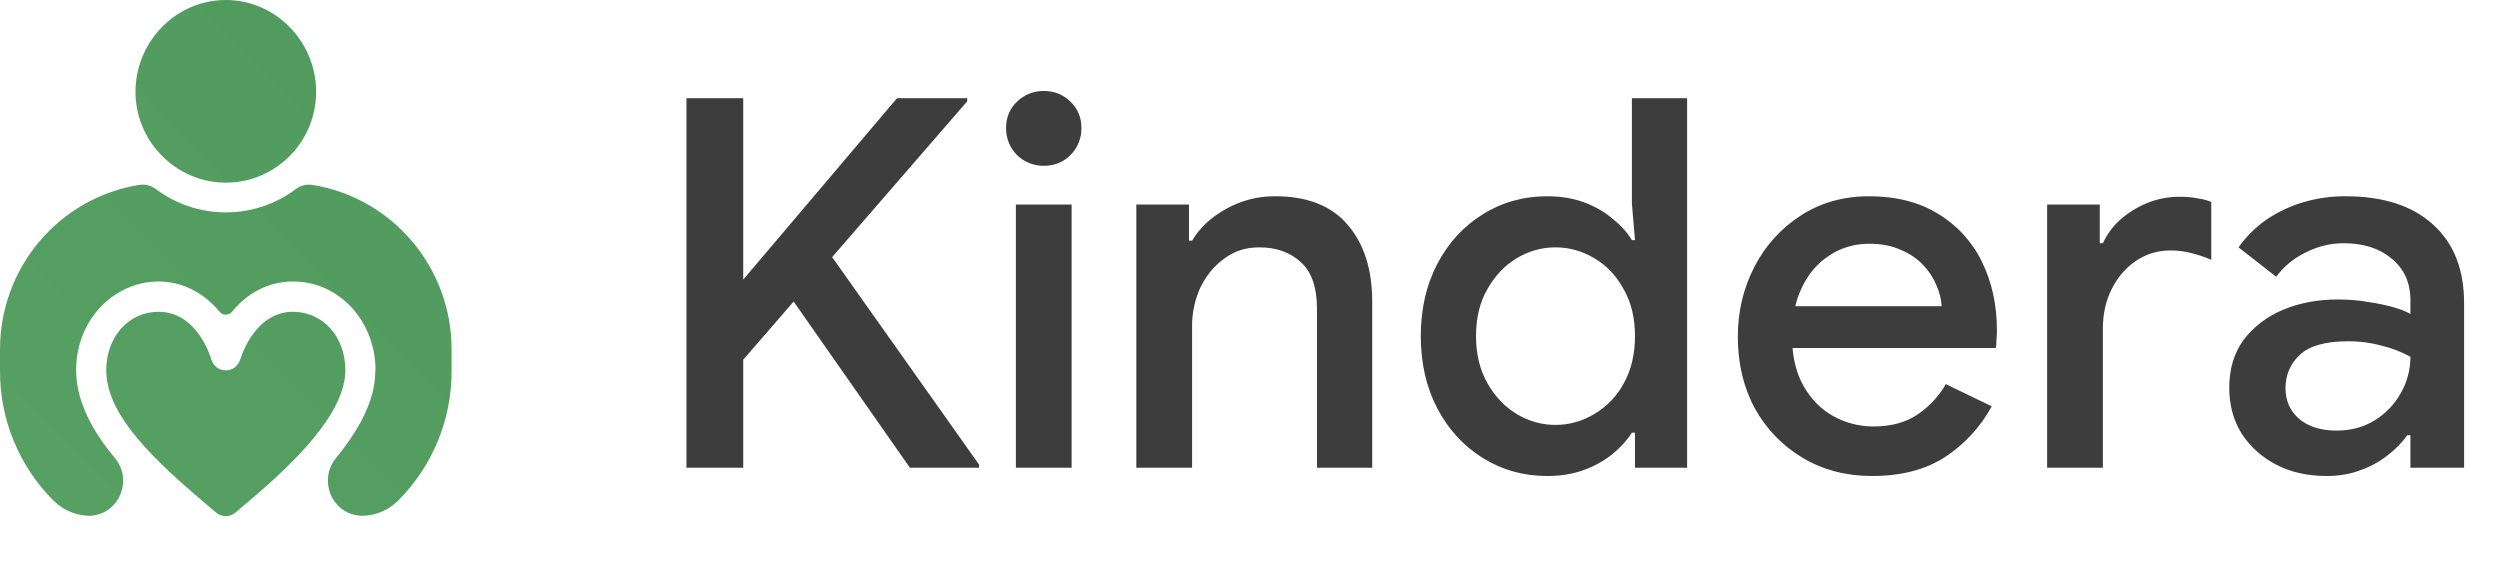
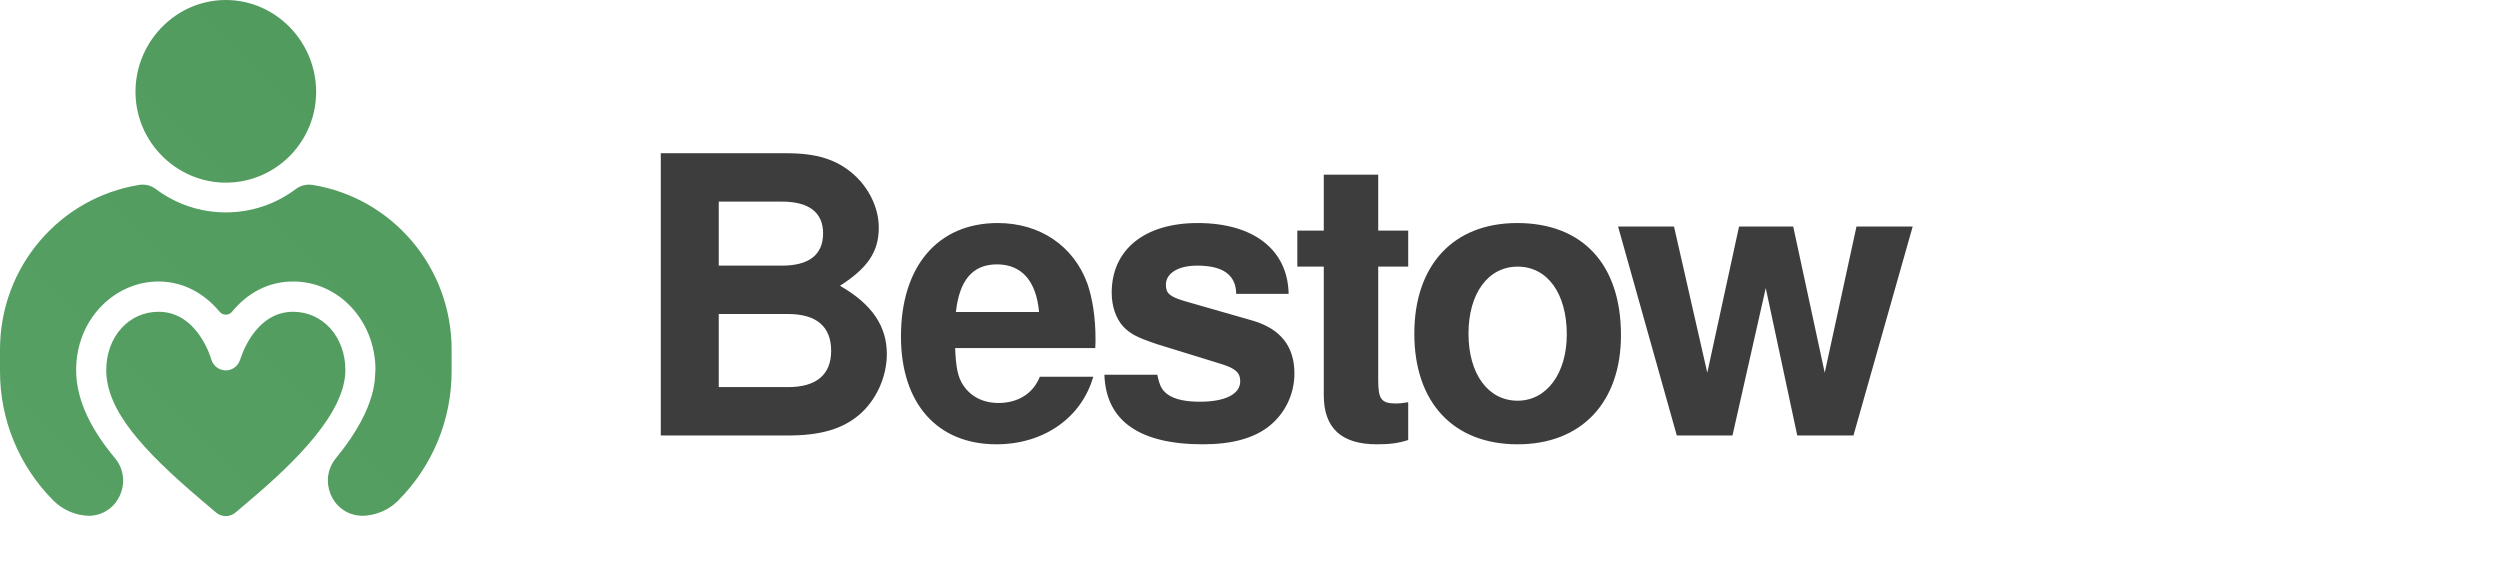
- <svg xmlns="http://www.w3.org/2000/svg" width="155" height="36" fill="none">
+ <svg xmlns="http://www.w3.org/2000/svg" width="155" height="36" fill="none" viewBox="0 0 155 36">
  <path fill="url(#a)" d="M14 0c-3.012 0-5.468 2.45-5.595 5.45-.142 3.378 2.725 6.14 6.075 5.854 2.868-.245 5.12-2.663 5.12-5.61C19.6 2.584 17.093 0 14 0m4.173 19.33c-2.433 0-3.265 2.92-3.273 2.949-.003.009-.012.013-.015.022a.93.93 0 0 1-.882.664h-.004a.94.94 0 0 1-.898-.682c-.034-.121-.864-2.953-3.274-2.953-1.847 0-3.24 1.555-3.24 3.617 0 2.454 2.201 4.918 5.849 8.014q.467.395.96.816a.93.93 0 0 0 1.207 0l.958-.815c2.775-2.354 5.852-5.38 5.852-8.015 0-2.062-1.393-3.616-3.24-3.616m1.2-7.865a1.35 1.35 0 0 0-1.022.248A7.2 7.2 0 0 1 14 13.168a7.2 7.2 0 0 1-4.35-1.455 1.35 1.35 0 0 0-1.024-.248C3.702 12.261 0 16.539 0 21.677v1.314a11.32 11.32 0 0 0 3.304 8.036c0 .015.001.016.015.016l.006.002c.578.58 1.38.918 2.2.936q.037 0 .073-.003c1.772-.091 2.669-2.206 1.53-3.573-1.321-1.585-2.408-3.453-2.408-5.458 0-3.206 2.436-5.494 5.099-5.494h.008c1.535 0 2.85.742 3.79 1.877.199.24.569.24.767-.001.94-1.143 2.227-1.876 3.789-1.876h.008c2.828 0 5.098 2.44 5.099 5.493v.002c-.079.22.288 2.122-2.449 5.454-1.097 1.335-.298 3.376 1.414 3.564q.113.012.23.015a3.23 3.23 0 0 0 2.206-.938c.014 0 .015-.001.015-.016q0-.003.002-.005A11.32 11.32 0 0 0 28 22.99v-1.314c0-5.138-3.703-9.416-8.626-10.212" />
-   <path fill="#3D3D3D" d="M42.56 29V6.088h3.52V29zm13.856 0-8.128-11.616 2.4-2.72 10.016 14.144V29zm-12.064-4.704.032-4.96L55.616 6.088h4.352v.192zM62.984 29V12.68h3.456V29zm1.728-18.72a2.33 2.33 0 0 1-1.664-.672 2.33 2.33 0 0 1-.672-1.664q0-.992.672-1.632a2.33 2.33 0 0 1 1.664-.672q.992 0 1.664.672.672.64.672 1.632a2.33 2.33 0 0 1-.672 1.664q-.672.672-1.664.672M70.452 29V12.68h3.265v2.24h.192q.704-1.185 2.08-1.952a6.1 6.1 0 0 1 3.072-.8q3.008 0 4.512 1.792 1.504 1.76 1.504 4.736V29h-3.424v-9.856q0-1.985-.992-2.88-.993-.928-2.592-.928-1.249 0-2.176.704-.929.672-1.472 1.792a5.7 5.7 0 0 0-.512 2.4V29zm25.477.512q-2.208 0-4-1.12-1.793-1.12-2.816-3.072-1.024-1.952-1.024-4.48t1.024-4.48 2.816-3.072 4-1.12q1.28 0 2.304.384t1.76 1.024q.768.608 1.184 1.312h.192l-.192-2.272V6.088h3.424V29h-3.232v-2.176h-.192q-.416.672-1.184 1.312a6.1 6.1 0 0 1-1.76.992q-1.024.384-2.304.384m.512-3.168q1.28 0 2.4-.672a4.86 4.86 0 0 0 1.824-1.888q.704-1.248.704-2.944t-.704-2.912q-.672-1.248-1.824-1.92a4.6 4.6 0 0 0-2.4-.672q-1.281 0-2.4.672-1.12.672-1.824 1.92-.704 1.215-.704 2.912 0 1.665.704 2.912.704 1.248 1.824 1.92a4.6 4.6 0 0 0 2.4.672m19.624 3.168q-2.4 0-4.288-1.12a8.07 8.07 0 0 1-2.976-3.072q-1.056-1.952-1.056-4.448 0-2.335 1.024-4.32a8.2 8.2 0 0 1 2.848-3.168q1.856-1.215 4.256-1.216 2.528 0 4.288 1.088a7.05 7.05 0 0 1 2.72 2.976q.928 1.888.928 4.256 0 .352-.032.64 0 .288-.032.448h-14.048v-2.592h10.688a3.8 3.8 0 0 0-.32-1.28 4.1 4.1 0 0 0-.832-1.28 4 4 0 0 0-1.376-.928q-.832-.384-1.952-.384-1.409 0-2.496.736-1.088.704-1.696 1.984t-.608 2.976q0 1.856.704 3.104t1.856 1.888 2.496.64q1.632 0 2.72-.736a5.7 5.7 0 0 0 1.76-1.888l2.848 1.376a8.8 8.8 0 0 1-2.88 3.136q-1.824 1.185-4.544 1.184M126.922 29V12.68h3.264v2.4h.192a4.55 4.55 0 0 1 1.088-1.472 6 6 0 0 1 1.664-1.024 5.3 5.3 0 0 1 1.984-.384q.672 0 1.12.096.48.064.864.224v3.584a8.6 8.6 0 0 0-1.248-.416 5 5 0 0 0-1.28-.16q-1.216 0-2.176.672-.929.64-1.472 1.728-.544 1.088-.544 2.432V29zm17.34.512q-1.792 0-3.136-.704a5.65 5.65 0 0 1-2.144-1.92q-.768-1.248-.768-2.848 0-1.76.896-2.976.927-1.216 2.432-1.856 1.535-.64 3.392-.64 1.056 0 1.92.16.864.128 1.536.32t1.056.416V18.6q0-1.6-1.152-2.56t-2.976-.96q-1.249 0-2.368.576a4.84 4.84 0 0 0-1.824 1.504l-2.336-1.824a7.1 7.1 0 0 1 1.696-1.696 8.3 8.3 0 0 1 2.272-1.088 9 9 0 0 1 2.656-.384q3.52 0 5.44 1.76 1.92 1.728 1.92 4.864V29h-3.328v-2.016h-.192a5.8 5.8 0 0 1-1.184 1.216 5.7 5.7 0 0 1-1.664.928q-.96.384-2.144.384m.608-2.816q1.344 0 2.368-.64a4.6 4.6 0 0 0 1.6-1.664 4.5 4.5 0 0 0 .608-2.272 7 7 0 0 0-1.728-.672 7.7 7.7 0 0 0-2.144-.288q-2.08 0-2.976.832-.897.832-.896 2.08 0 1.152.832 1.888.863.736 2.336.736" />
+   <text x="39" y="27" fill="#3D3D3D" font-family="Poppins,'Segoe UI',Helvetica,Arial,sans-serif" font-size="24" font-weight="600" letter-spacing="-1">Bestow</text>
  <defs>
    <linearGradient id="a" x1="3.037" x2="25.084" y1="30.77" y2="8.844" gradientUnits="userSpaceOnUse">
      <stop stop-color="#56A063" />
      <stop offset="1" stop-color="#529B5F" />
    </linearGradient>
  </defs>
</svg>
